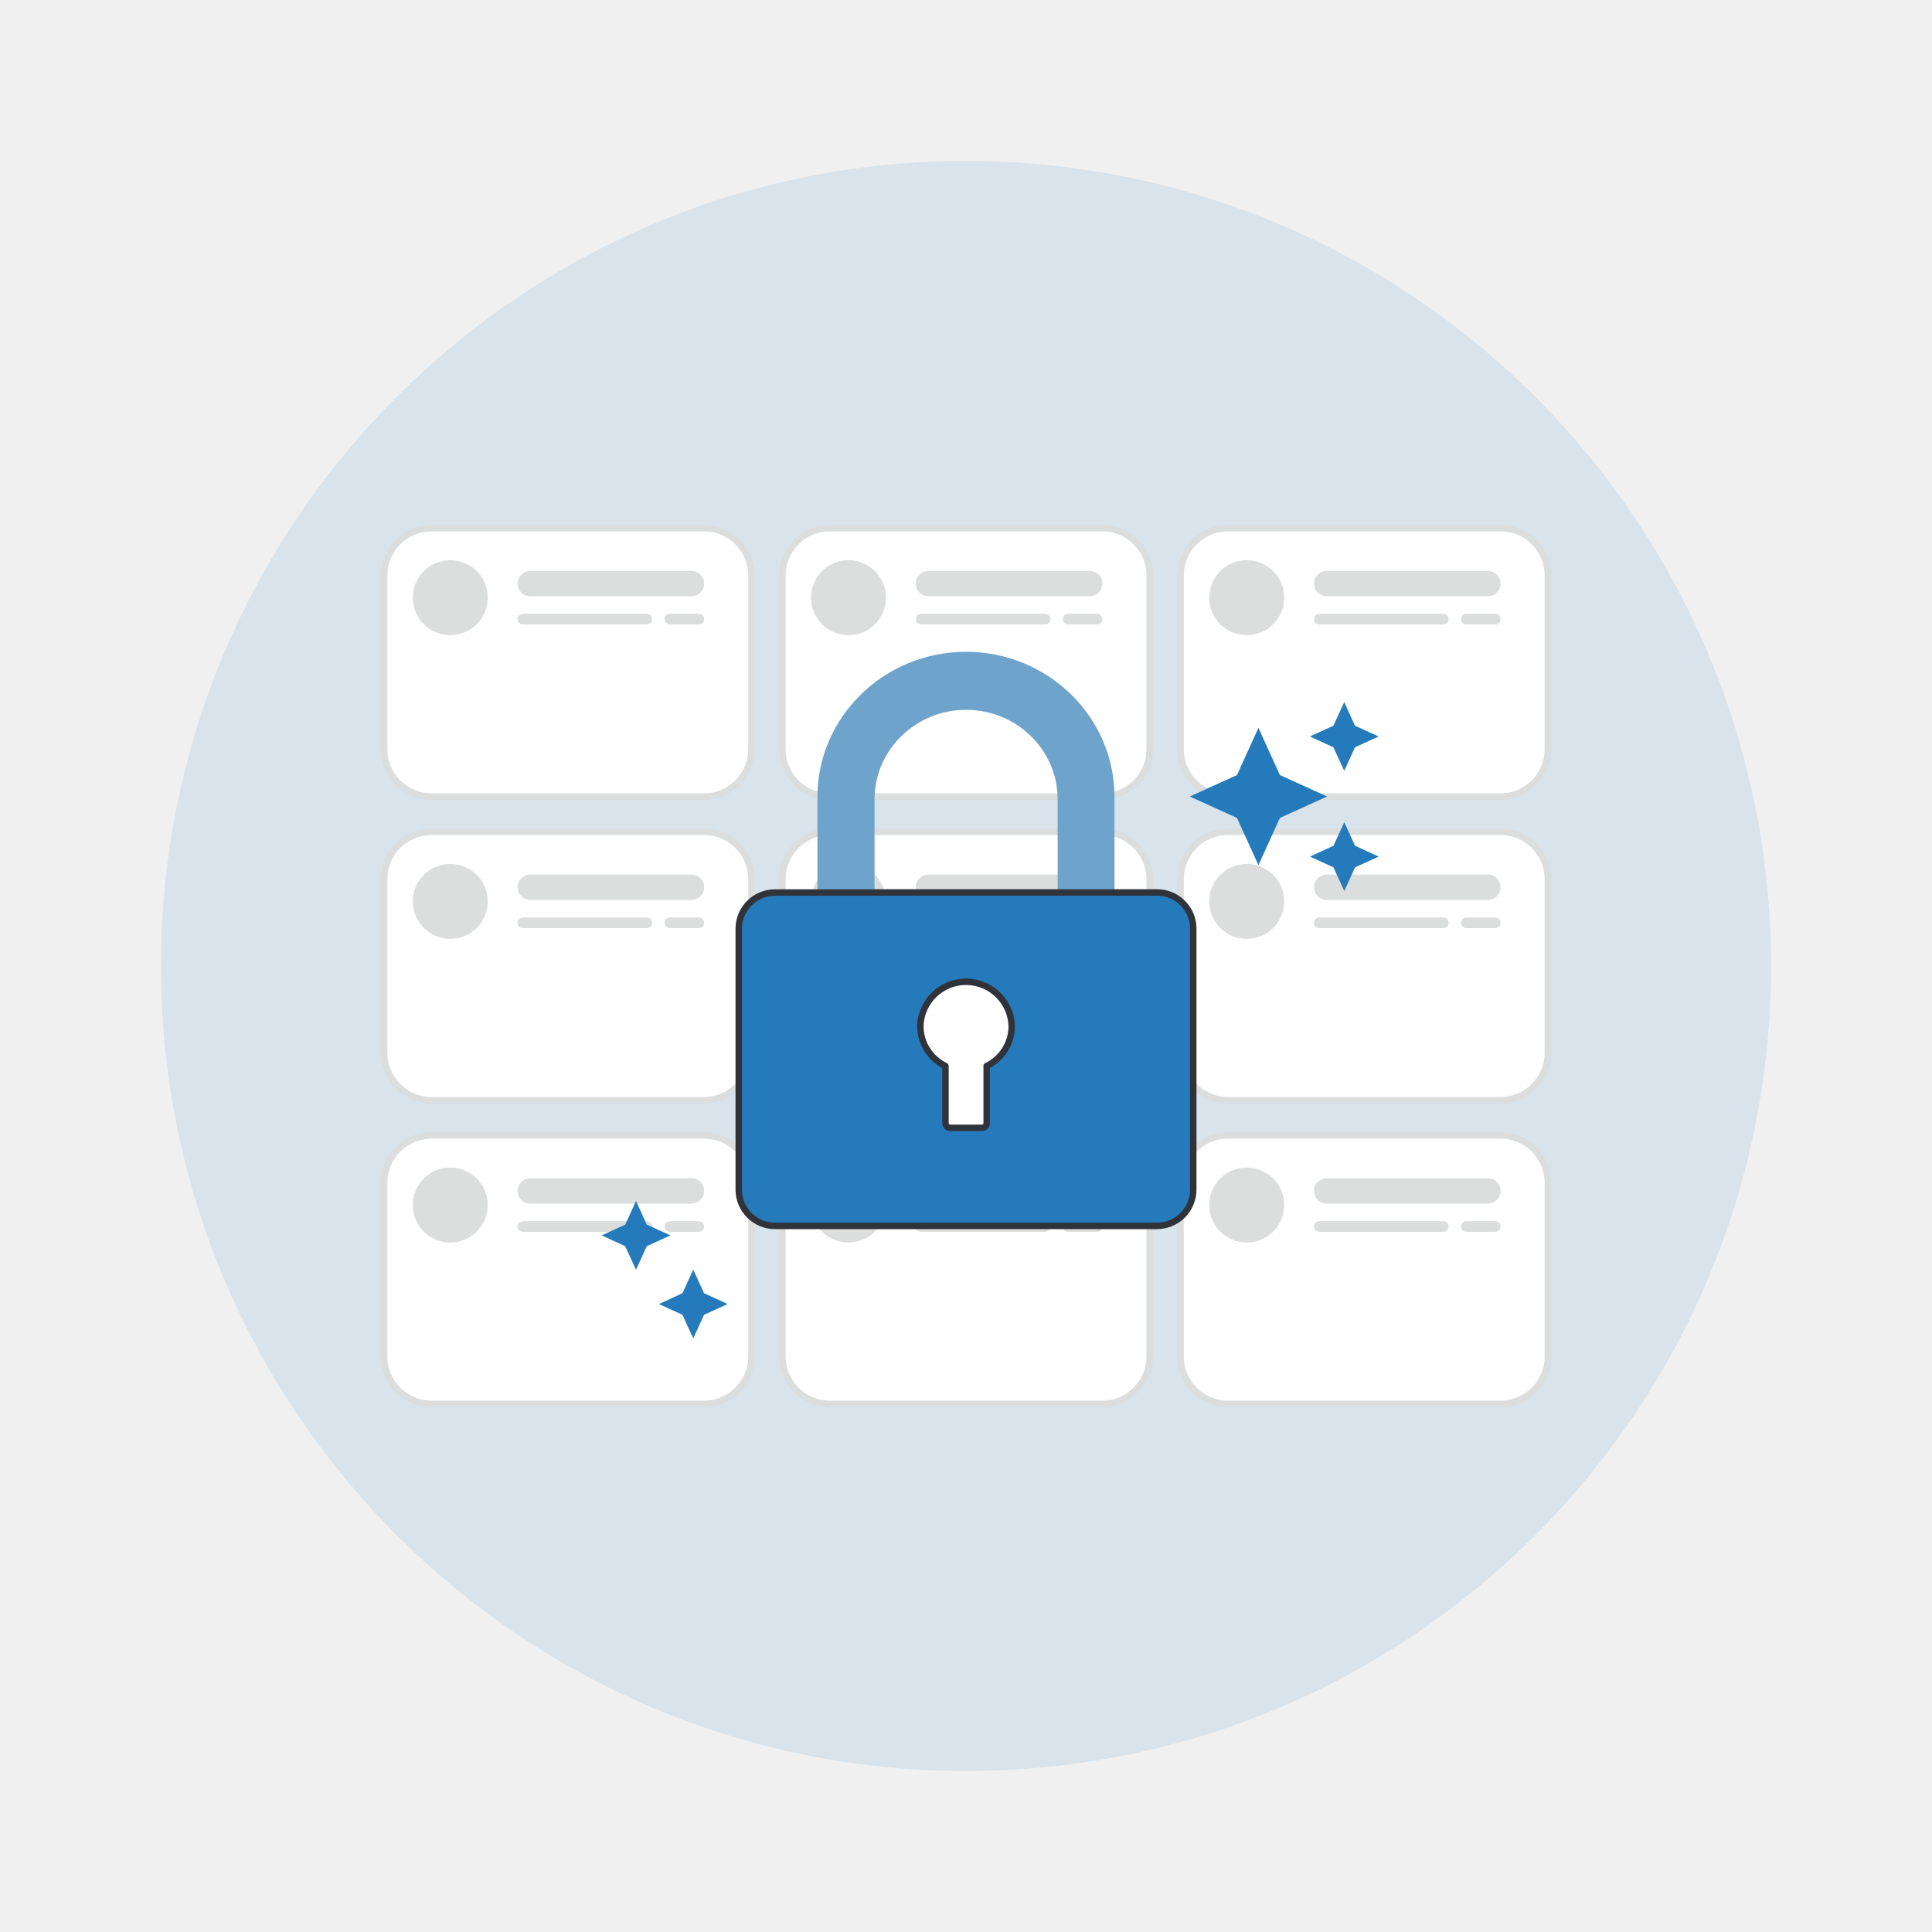
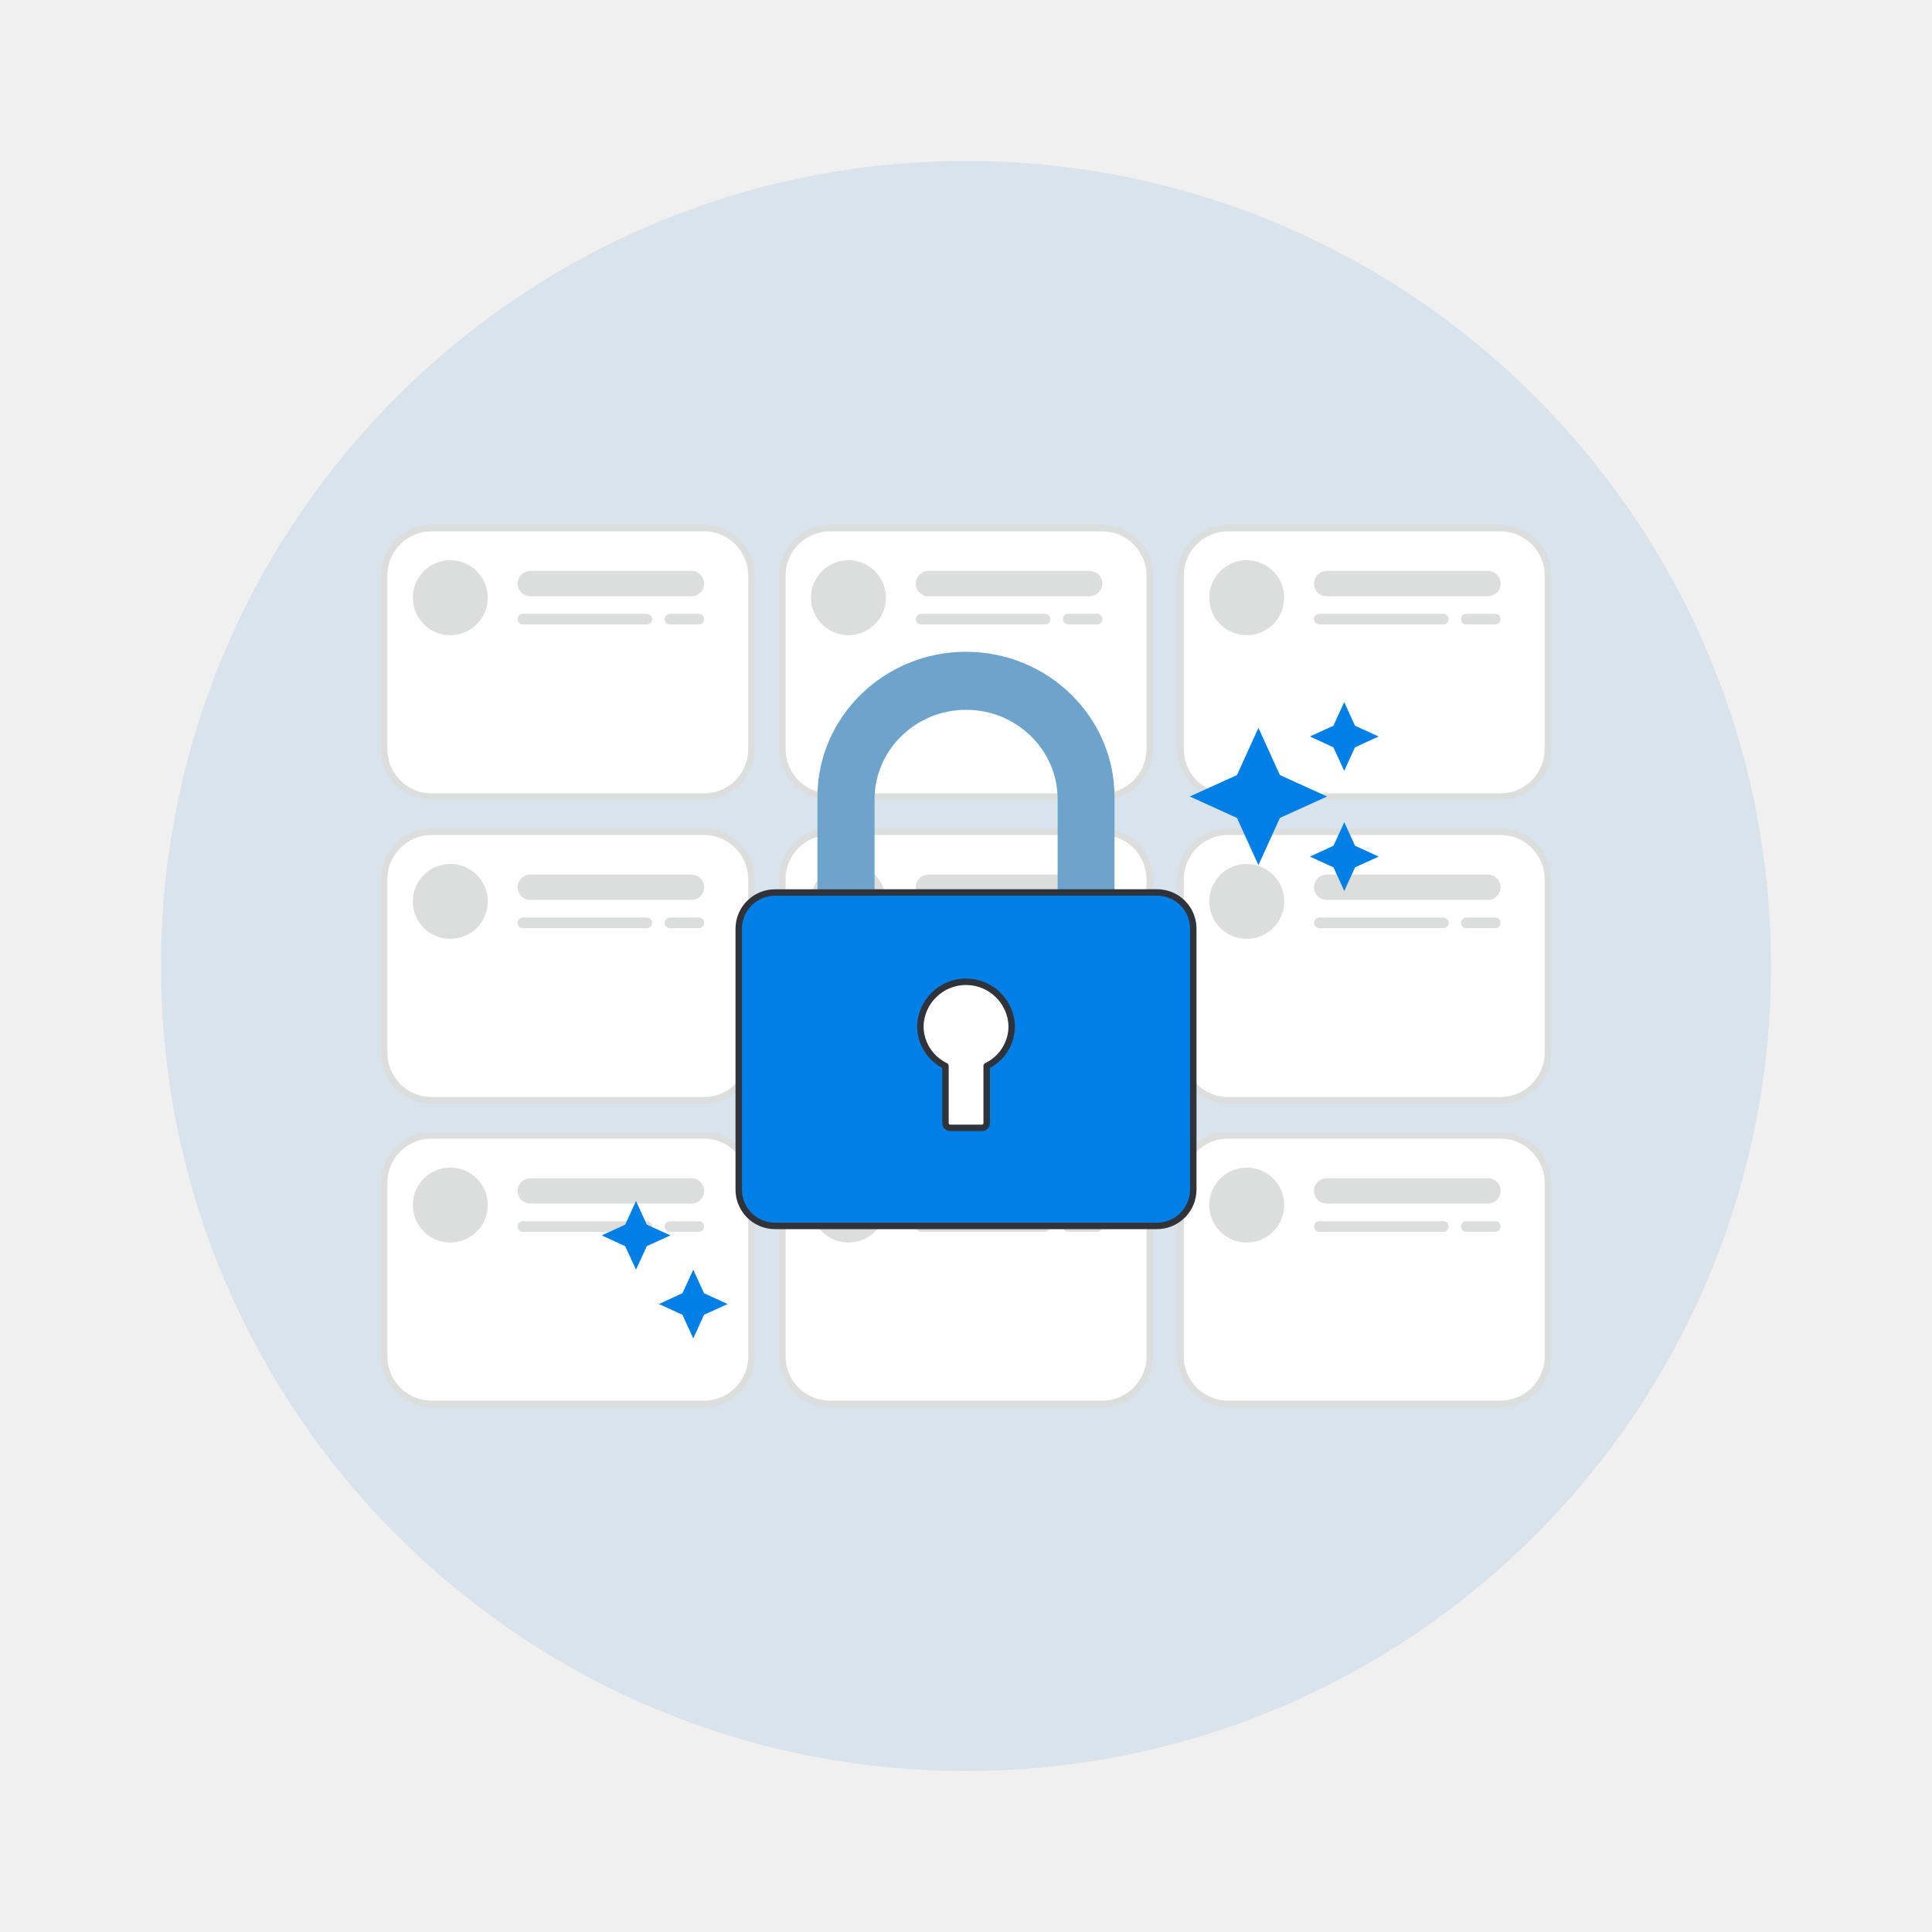
<svg xmlns="http://www.w3.org/2000/svg" id="a" viewBox="0 0 300 300">
  <defs>
-     <style>.b,.c{stroke:#31333a;stroke-linecap:round;stroke-linejoin:round;}.b,.d{fill:#247aba;}.c,.e{fill:#fff;}.f{fill:#90bcde;opacity:.25;}.f,.g,.d,.h{stroke-width:0px;}.e{stroke:#dcdddd;stroke-miterlimit:10;}.g{fill:#6ea4cc;}.h{fill:#dcdddd;}</style>
+     <style>.b,.c{stroke:#31333a;stroke-linecap:round;stroke-linejoin:round;}.b,.d{fill:#007fe6;}.c,.e{fill:#fff;}.f{fill:#90bcde;opacity:.25;}.f,.g,.d,.h{stroke-width:0px;}.e{stroke:#dcdddd;stroke-miterlimit:10;}.g{fill:#6ea4cc;}.h{fill:#dcdddd;}</style>
  </defs>
  <rect class="f" x="25" y="25" width="250" height="250" rx="125" ry="125" />
  <rect class="e" x="59.65" y="82.01" width="57.03" height="41.68" rx="7.36" ry="7.36" />
  <circle class="h" cx="69.92" cy="92.81" r="5.82" />
  <rect class="h" x="80.37" y="88.66" width="28.97" height="3.93" rx="1.96" ry="1.96" />
  <rect class="h" x="80.37" y="95.31" width="20.9" height="1.66" rx=".83" ry=".83" />
  <rect class="h" x="103.2" y="95.31" width="6.14" height="1.66" rx=".83" ry=".83" />
  <rect class="e" x="121.49" y="82.01" width="57.03" height="41.68" rx="7.36" ry="7.36" />
  <circle class="h" cx="131.75" cy="92.81" r="5.82" />
  <rect class="h" x="142.2" y="88.66" width="28.97" height="3.93" rx="1.96" ry="1.96" />
  <rect class="h" x="142.2" y="95.31" width="20.9" height="1.66" rx=".83" ry=".83" />
  <rect class="h" x="165.04" y="95.31" width="6.14" height="1.66" rx=".83" ry=".83" />
  <rect class="e" x="183.32" y="82.01" width="57.03" height="41.68" rx="7.36" ry="7.36" />
  <circle class="h" cx="193.59" cy="92.81" r="5.82" />
  <rect class="h" x="204.04" y="88.66" width="28.97" height="3.93" rx="1.96" ry="1.96" />
  <rect class="h" x="204.04" y="95.31" width="20.9" height="1.66" rx=".83" ry=".83" />
  <rect class="h" x="226.87" y="95.31" width="6.14" height="1.66" rx=".83" ry=".83" />
  <rect class="e" x="59.65" y="129.16" width="57.03" height="41.68" rx="7.36" ry="7.36" />
  <circle class="h" cx="69.92" cy="139.97" r="5.82" />
  <rect class="h" x="80.37" y="135.81" width="28.97" height="3.93" rx="1.96" ry="1.96" />
  <rect class="h" x="80.37" y="142.47" width="20.9" height="1.66" rx=".83" ry=".83" />
  <rect class="h" x="103.2" y="142.47" width="6.14" height="1.66" rx=".83" ry=".83" />
  <rect class="e" x="121.49" y="129.16" width="57.03" height="41.68" rx="7.36" ry="7.36" />
  <circle class="h" cx="131.75" cy="139.97" r="5.82" />
  <rect class="h" x="142.2" y="135.81" width="28.97" height="3.93" rx="1.96" ry="1.96" />
  <rect class="h" x="142.2" y="142.47" width="20.9" height="1.66" rx=".83" ry=".83" />
  <rect class="h" x="165.04" y="142.47" width="6.14" height="1.66" rx=".83" ry=".83" />
  <rect class="e" x="183.32" y="129.16" width="57.03" height="41.68" rx="7.36" ry="7.36" />
  <circle class="h" cx="193.59" cy="139.97" r="5.82" />
  <rect class="h" x="204.04" y="135.81" width="28.97" height="3.93" rx="1.96" ry="1.96" />
  <rect class="h" x="204.04" y="142.47" width="20.9" height="1.66" rx=".83" ry=".83" />
  <rect class="h" x="226.87" y="142.47" width="6.14" height="1.66" rx=".83" ry=".83" />
  <rect class="e" x="59.65" y="176.31" width="57.03" height="41.68" rx="7.36" ry="7.36" />
  <circle class="h" cx="69.92" cy="187.12" r="5.82" />
  <rect class="h" x="80.37" y="182.96" width="28.97" height="3.93" rx="1.96" ry="1.96" />
  <rect class="h" x="80.37" y="189.62" width="20.9" height="1.66" rx=".83" ry=".83" />
  <rect class="h" x="103.2" y="189.62" width="6.14" height="1.66" rx=".83" ry=".83" />
  <rect class="e" x="121.49" y="176.31" width="57.03" height="41.68" rx="7.36" ry="7.36" />
  <circle class="h" cx="131.75" cy="187.12" r="5.82" />
  <rect class="h" x="142.2" y="182.96" width="28.97" height="3.93" rx="1.96" ry="1.96" />
  <rect class="h" x="142.2" y="189.62" width="20.9" height="1.66" rx=".83" ry=".83" />
  <rect class="h" x="165.04" y="189.62" width="6.14" height="1.66" rx=".83" ry=".83" />
  <rect class="e" x="183.32" y="176.31" width="57.03" height="41.68" rx="7.36" ry="7.36" />
  <circle class="h" cx="193.59" cy="187.12" r="5.82" />
  <rect class="h" x="204.04" y="182.96" width="28.97" height="3.93" rx="1.96" ry="1.96" />
  <rect class="h" x="204.04" y="189.62" width="20.9" height="1.66" rx=".83" ry=".83" />
  <rect class="h" x="226.87" y="189.62" width="6.14" height="1.66" rx=".83" ry=".83" />
  <path class="g" d="m173.06,138.59v-14.85c0-12.43-10.34-22.53-23.06-22.53s-23.07,10.11-23.07,22.54v14.85h8.87v-14.48c0-7.66,6.38-13.9,14.22-13.9s14.21,6.23,14.21,13.9v14.47s-.01,0-.01,0h15.38s-6.54,0-6.54,0h0Z" />
  <path class="b" d="m135.8,138.59h-15.4c-3.1-.03-5.65,2.45-5.69,5.56v40.64c.04,3.11,2.58,5.6,5.69,5.57h59.2c.74,0,1.47-.13,2.16-.41,1.39-.56,2.49-1.64,3.08-3.02.29-.68.44-1.41.45-2.15v-40.64c-.02-2.28-1.42-4.31-3.53-5.16-.69-.27-1.42-.41-2.16-.4h-43.8,0Z" />
  <path class="c" d="m153.21,165.53v8.87c0,.41-.34.73-.75.73h-4.9c-.41,0-.74-.32-.75-.73v-8.87c-2.36-1.14-3.88-3.53-3.9-6.15.09-3.92,3.34-7.02,7.26-6.93,3.79.09,6.84,3.14,6.93,6.93-.02,2.63-1.53,5.01-3.9,6.15h0Z" />
  <path class="d" d="m208.73,109.02l-1.68,3.67-3.65,1.67,3.65,1.68,1.68,3.65,1.67-3.65,3.67-1.68-3.67-1.67m-14.99.33l-3.33,7.33-7.33,3.33,7.33,3.33,3.33,7.33,3.33-7.33,7.33-3.33-7.33-3.33m10,7.33l-1.68,3.65-3.65,1.68,3.65,1.67,1.68,3.67,1.67-3.67,3.67-1.67-3.67-1.68" />
  <path class="d" d="m98.76,186.49l-1.68,3.67-3.65,1.67,3.65,1.68,1.68,3.65,1.67-3.65,3.67-1.68-3.67-1.67m7.22,7l-1.68,3.65-3.65,1.68,3.65,1.67,1.68,3.67,1.67-3.67,3.67-1.67-3.67-1.68" />
</svg>
